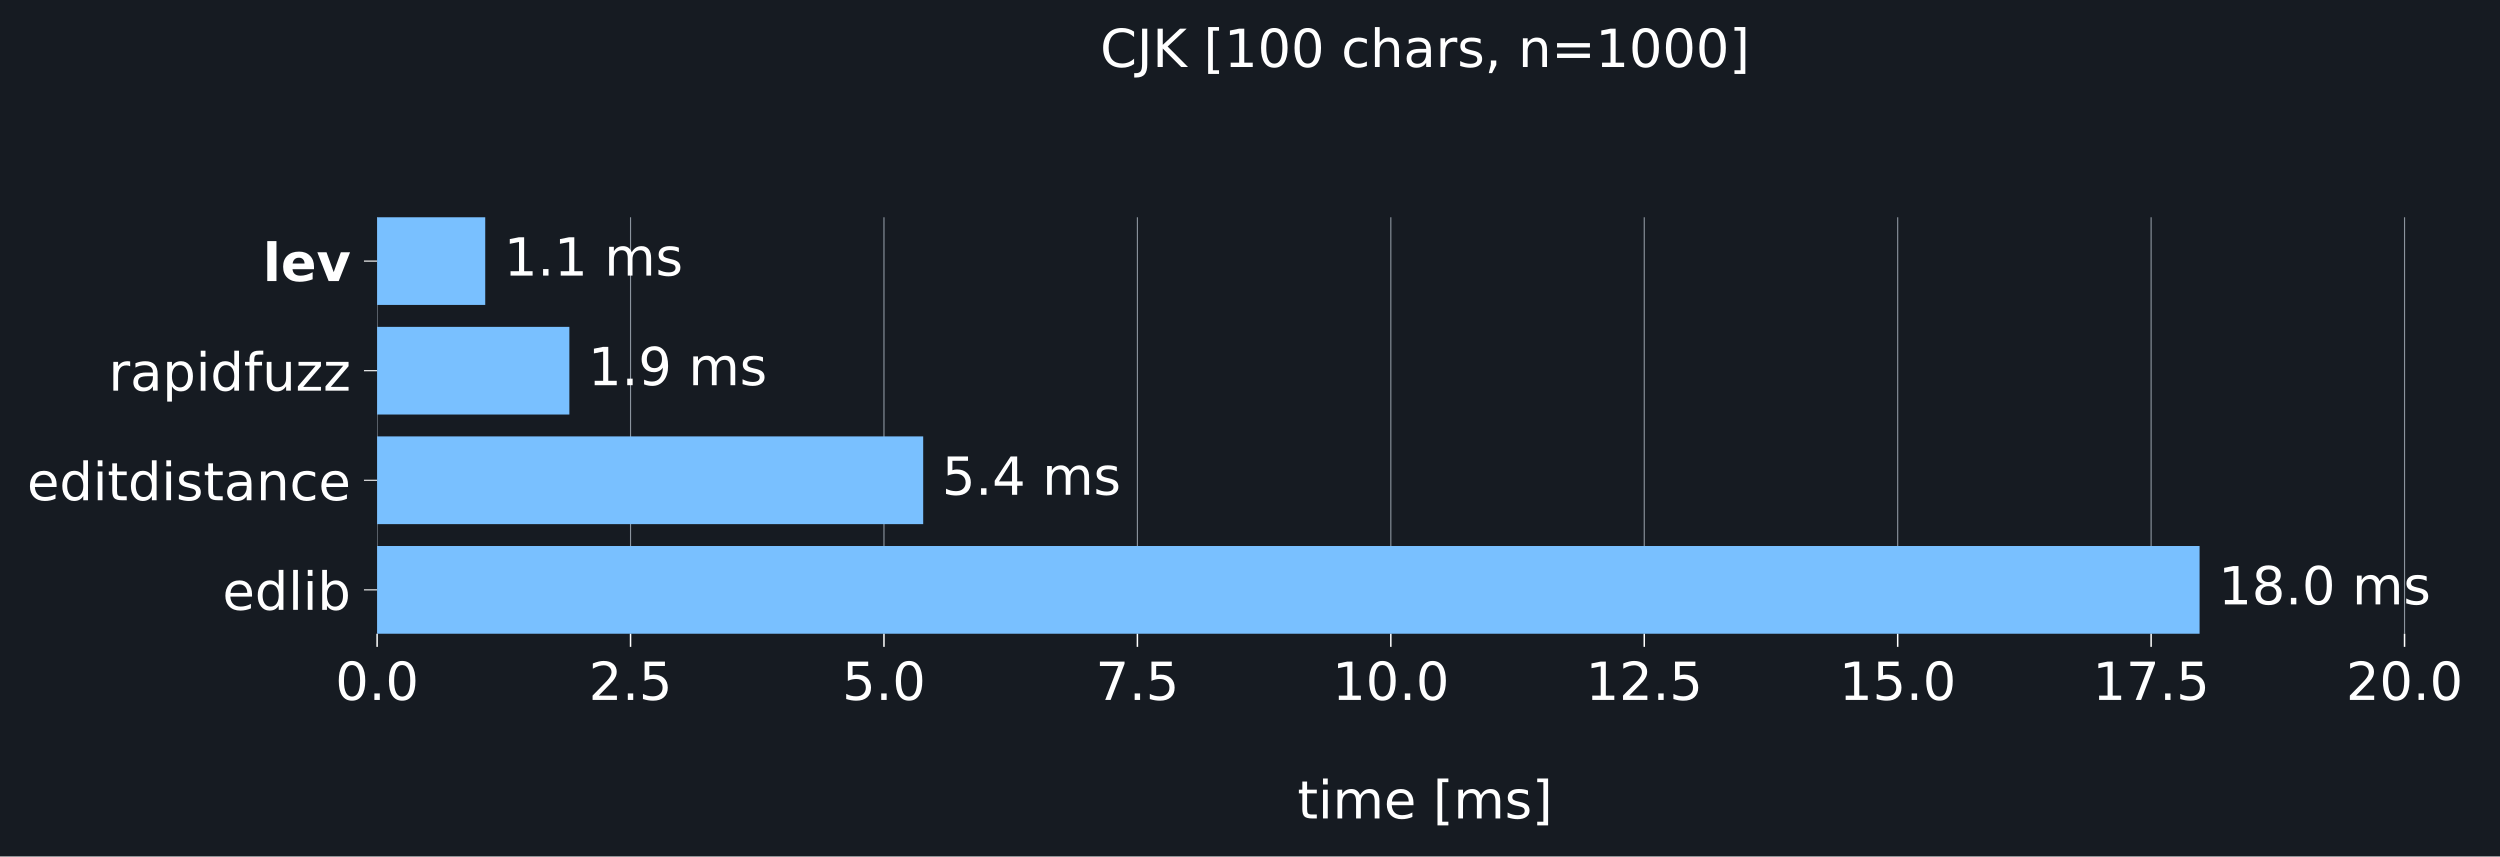
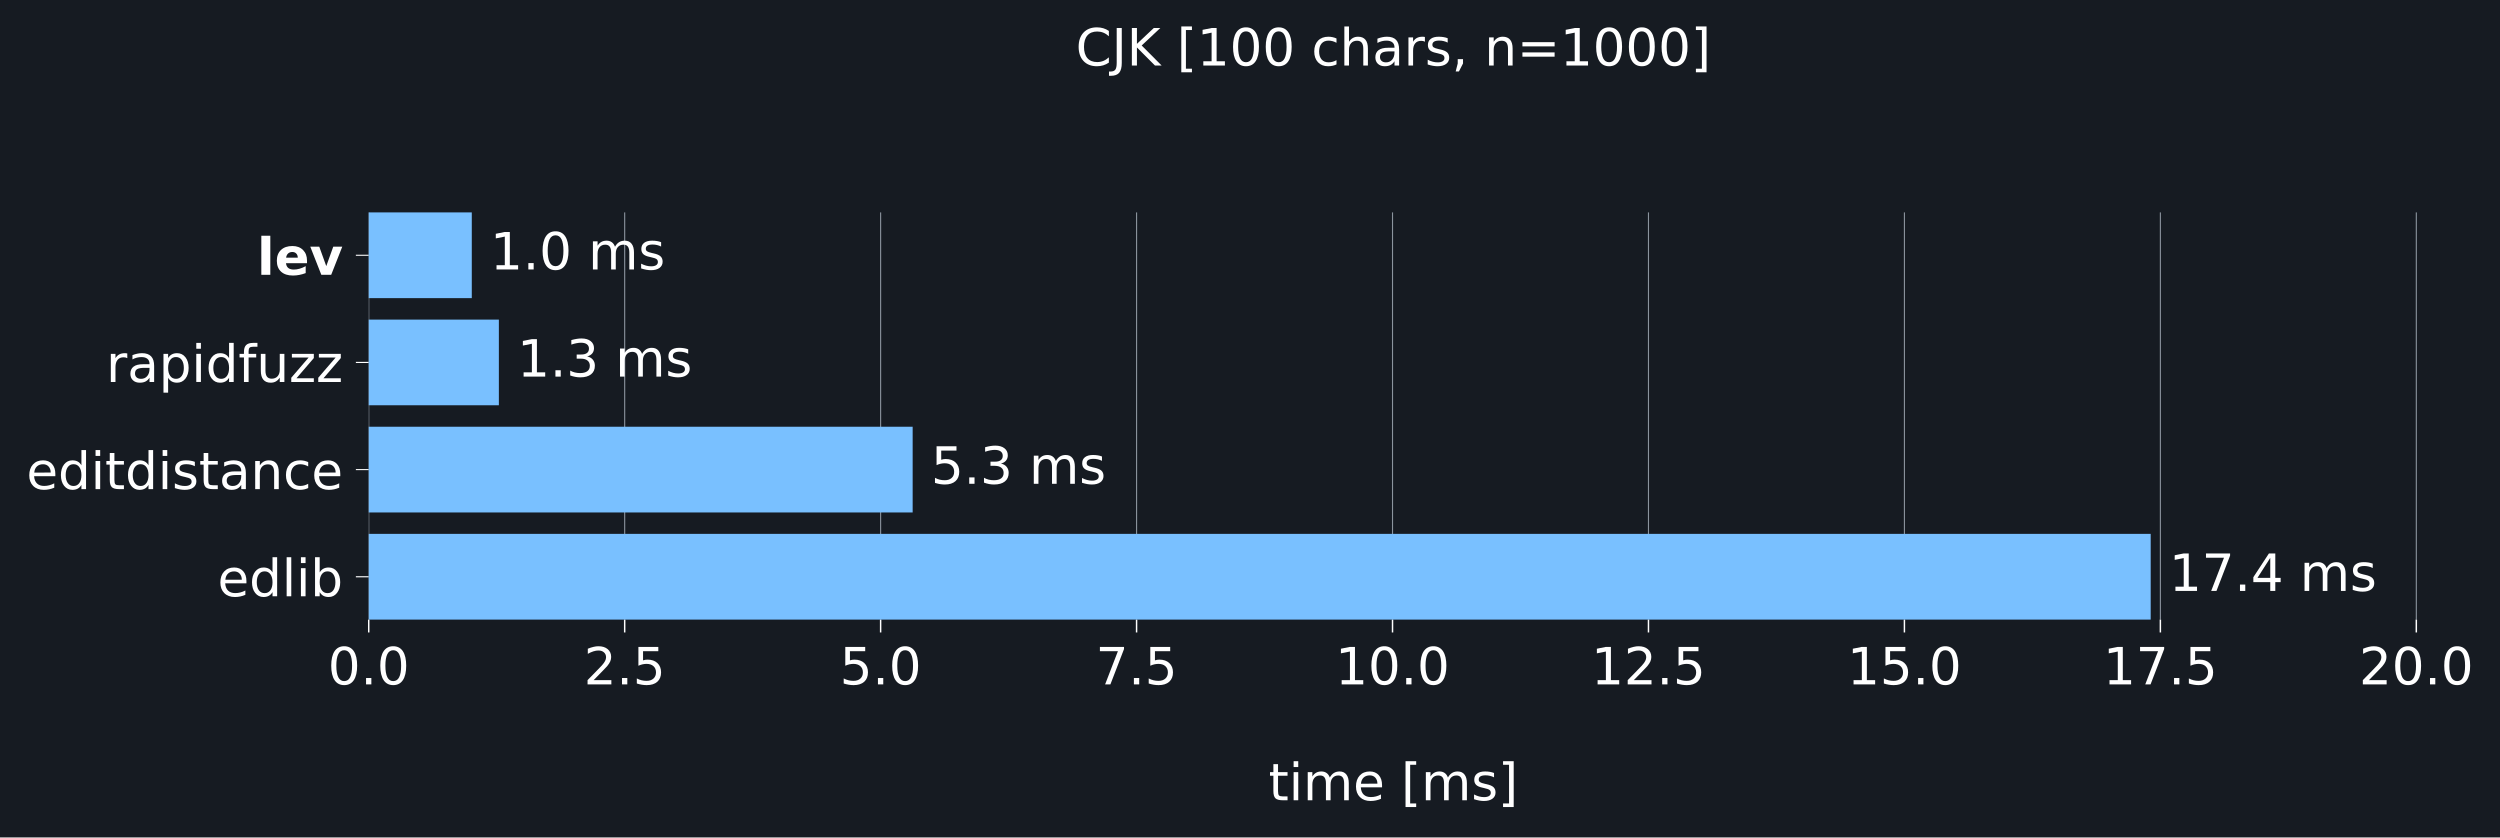
- <svg xmlns="http://www.w3.org/2000/svg" xmlns:xlink="http://www.w3.org/1999/xlink" width="665.603pt" height="228.017pt" viewBox="0 0 665.603 228.017" version="1.1">
+ <svg xmlns="http://www.w3.org/2000/svg" xmlns:xlink="http://www.w3.org/1999/xlink" width="680.734pt" height="228.017pt" viewBox="0 0 680.734 228.017" version="1.1">
  <defs>
    <style type="text/css">*{stroke-linejoin: round; stroke-linecap: butt}</style>
  </defs>
  <g id="figure_1">
    <g id="patch_1">
-       <path d="M 0 228.017 L 665.603 228.017 L 665.603 0 L 0 0 z " style="fill: #161b22" />
+       <path d="M 0 228.017 L 680.734 228.017 L 680.734 0 L 0 0 z " style="fill: #161b22" />
    </g>
    <g id="axes_1">
      <g id="patch_2">
        <path d="M 100.403 168.718 L 658.403 168.718 L 658.403 57.838 L 100.403 57.838 z " style="fill: #161b22" />
      </g>
      <g id="matplotlib.axis_1">
        <g id="xtick_1">
          <g id="line2d_1">
-             <path d="M 100.403 168.718 L 100.403 57.838 " clip-path="url(#p0ad3b814c3)" style="fill: none; stroke: #8b949e; stroke-width: 0.3; stroke-linecap: square" />
+             <path d="M 100.403 168.718 L 100.403 57.838 " clip-path="url(#pb19892c89a)" style="fill: none; stroke: #8b949e; stroke-width: 0.3; stroke-linecap: square" />
          </g>
          <g id="line2d_2">
            <defs>
-               <path id="m30d0cba61b" d="M 0 0 L 0 3.5 " style="stroke: #ffffff; stroke-width: 0.4" />
+               <path id="m198278eb97" d="M 0 0 L 0 3.5 " style="stroke: #ffffff; stroke-width: 0.4" />
            </defs>
            <g>
-               <use xlink:href="#m30d0cba61b" x="100.403" y="168.718" style="fill: #ffffff; stroke: #ffffff; stroke-width: 0.4" />
+               <use xlink:href="#m198278eb97" x="100.403" y="168.718" style="fill: #ffffff; stroke: #ffffff; stroke-width: 0.4" />
            </g>
          </g>
          <g id="text_1">
            <g style="fill: #ffffff" transform="translate(89.27062 186.3556) scale(0.14 -0.14)">
              <defs>
                <path id="DejaVuSans-30" d="M 2034 4250 Q 1547 4250 1301 3770 Q 1056 3291 1056 2328 Q 1056 1369 1301 889 Q 1547 409 2034 409 Q 2525 409 2770 889 Q 3016 1369 3016 2328 Q 3016 3291 2770 3770 Q 2525 4250 2034 4250 z M 2034 4750 Q 2819 4750 3233 4129 Q 3647 3509 3647 2328 Q 3647 1150 3233 529 Q 2819 -91 2034 -91 Q 1250 -91 836 529 Q 422 1150 422 2328 Q 422 3509 836 4129 Q 1250 4750 2034 4750 z " transform="scale(0.015625)" />
                <path id="DejaVuSans-2e" d="M 684 794 L 1344 794 L 1344 0 L 684 0 L 684 794 z " transform="scale(0.015625)" />
              </defs>
              <use xlink:href="#DejaVuSans-30" />
              <use xlink:href="#DejaVuSans-2e" transform="translate(63.62305 0)" />
              <use xlink:href="#DejaVuSans-30" transform="translate(95.41016 0)" />
            </g>
          </g>
        </g>
        <g id="xtick_2">
          <g id="line2d_3">
-             <path d="M 167.876 168.718 L 167.876 57.838 " clip-path="url(#p0ad3b814c3)" style="fill: none; stroke: #8b949e; stroke-width: 0.3; stroke-linecap: square" />
+             <path d="M 170.096 168.718 L 170.096 57.838 " clip-path="url(#pb19892c89a)" style="fill: none; stroke: #8b949e; stroke-width: 0.3; stroke-linecap: square" />
          </g>
          <g id="line2d_4">
            <g>
-               <use xlink:href="#m30d0cba61b" x="167.876" y="168.718" style="fill: #ffffff; stroke: #ffffff; stroke-width: 0.4" />
+               <use xlink:href="#m198278eb97" x="170.096" y="168.718" style="fill: #ffffff; stroke: #ffffff; stroke-width: 0.4" />
            </g>
          </g>
          <g id="text_2">
-             <g style="fill: #ffffff" transform="translate(156.7438 186.3556) scale(0.14 -0.14)">
+             <g style="fill: #ffffff" transform="translate(158.9637 186.3556) scale(0.14 -0.14)">
              <defs>
                <path id="DejaVuSans-32" d="M 1228 531 L 3431 531 L 3431 0 L 469 0 L 469 531 Q 828 903 1448 1529 Q 2069 2156 2228 2338 Q 2531 2678 2651 2914 Q 2772 3150 2772 3378 Q 2772 3750 2511 3984 Q 2250 4219 1831 4219 Q 1534 4219 1204 4116 Q 875 4013 500 3803 L 500 4441 Q 881 4594 1212 4672 Q 1544 4750 1819 4750 Q 2544 4750 2975 4387 Q 3406 4025 3406 3419 Q 3406 3131 3298 2873 Q 3191 2616 2906 2266 Q 2828 2175 2409 1742 Q 1991 1309 1228 531 z " transform="scale(0.015625)" />
                <path id="DejaVuSans-35" d="M 691 4666 L 3169 4666 L 3169 4134 L 1269 4134 L 1269 2991 Q 1406 3038 1543 3061 Q 1681 3084 1819 3084 Q 2600 3084 3056 2656 Q 3513 2228 3513 1497 Q 3513 744 3044 326 Q 2575 -91 1722 -91 Q 1428 -91 1123 -41 Q 819 9 494 109 L 494 744 Q 775 591 1075 516 Q 1375 441 1709 441 Q 2250 441 2565 725 Q 2881 1009 2881 1497 Q 2881 1984 2565 2268 Q 2250 2553 1709 2553 Q 1456 2553 1204 2497 Q 953 2441 691 2322 L 691 4666 z " transform="scale(0.015625)" />
              </defs>
              <use xlink:href="#DejaVuSans-32" />
              <use xlink:href="#DejaVuSans-2e" transform="translate(63.62305 0)" />
              <use xlink:href="#DejaVuSans-35" transform="translate(95.41016 0)" />
            </g>
          </g>
        </g>
        <g id="xtick_3">
          <g id="line2d_5">
-             <path d="M 235.349 168.718 L 235.349 57.838 " clip-path="url(#p0ad3b814c3)" style="fill: none; stroke: #8b949e; stroke-width: 0.3; stroke-linecap: square" />
+             <path d="M 239.789 168.718 L 239.789 57.838 " clip-path="url(#pb19892c89a)" style="fill: none; stroke: #8b949e; stroke-width: 0.3; stroke-linecap: square" />
          </g>
          <g id="line2d_6">
            <g>
-               <use xlink:href="#m30d0cba61b" x="235.349" y="168.718" style="fill: #ffffff; stroke: #ffffff; stroke-width: 0.4" />
+               <use xlink:href="#m198278eb97" x="239.789" y="168.718" style="fill: #ffffff; stroke: #ffffff; stroke-width: 0.4" />
            </g>
          </g>
          <g id="text_3">
-             <g style="fill: #ffffff" transform="translate(224.2169 186.3556) scale(0.14 -0.14)">
+             <g style="fill: #ffffff" transform="translate(228.6569 186.3556) scale(0.14 -0.14)">
              <use xlink:href="#DejaVuSans-35" />
              <use xlink:href="#DejaVuSans-2e" transform="translate(63.62305 0)" />
              <use xlink:href="#DejaVuSans-30" transform="translate(95.41016 0)" />
            </g>
          </g>
        </g>
        <g id="xtick_4">
          <g id="line2d_7">
-             <path d="M 302.822 168.718 L 302.822 57.838 " clip-path="url(#p0ad3b814c3)" style="fill: none; stroke: #8b949e; stroke-width: 0.3; stroke-linecap: square" />
+             <path d="M 309.482 168.718 L 309.482 57.838 " clip-path="url(#pb19892c89a)" style="fill: none; stroke: #8b949e; stroke-width: 0.3; stroke-linecap: square" />
          </g>
          <g id="line2d_8">
            <g>
-               <use xlink:href="#m30d0cba61b" x="302.822" y="168.718" style="fill: #ffffff; stroke: #ffffff; stroke-width: 0.4" />
+               <use xlink:href="#m198278eb97" x="309.482" y="168.718" style="fill: #ffffff; stroke: #ffffff; stroke-width: 0.4" />
            </g>
          </g>
          <g id="text_4">
-             <g style="fill: #ffffff" transform="translate(291.6901 186.3556) scale(0.14 -0.14)">
+             <g style="fill: #ffffff" transform="translate(298.35 186.3556) scale(0.14 -0.14)">
              <defs>
                <path id="DejaVuSans-37" d="M 525 4666 L 3525 4666 L 3525 4397 L 1831 0 L 1172 0 L 2766 4134 L 525 4134 L 525 4666 z " transform="scale(0.015625)" />
              </defs>
              <use xlink:href="#DejaVuSans-37" />
              <use xlink:href="#DejaVuSans-2e" transform="translate(63.62305 0)" />
              <use xlink:href="#DejaVuSans-35" transform="translate(95.41016 0)" />
            </g>
          </g>
        </g>
        <g id="xtick_5">
          <g id="line2d_9">
-             <path d="M 370.295 168.718 L 370.295 57.838 " clip-path="url(#p0ad3b814c3)" style="fill: none; stroke: #8b949e; stroke-width: 0.3; stroke-linecap: square" />
+             <path d="M 379.175 168.718 L 379.175 57.838 " clip-path="url(#pb19892c89a)" style="fill: none; stroke: #8b949e; stroke-width: 0.3; stroke-linecap: square" />
          </g>
          <g id="line2d_10">
            <g>
-               <use xlink:href="#m30d0cba61b" x="370.295" y="168.718" style="fill: #ffffff; stroke: #ffffff; stroke-width: 0.4" />
+               <use xlink:href="#m198278eb97" x="379.175" y="168.718" style="fill: #ffffff; stroke: #ffffff; stroke-width: 0.4" />
            </g>
          </g>
          <g id="text_5">
-             <g style="fill: #ffffff" transform="translate(354.7095 186.3556) scale(0.14 -0.14)">
+             <g style="fill: #ffffff" transform="translate(363.5893 186.3556) scale(0.14 -0.14)">
              <defs>
                <path id="DejaVuSans-31" d="M 794 531 L 1825 531 L 1825 4091 L 703 3866 L 703 4441 L 1819 4666 L 2450 4666 L 2450 531 L 3481 531 L 3481 0 L 794 0 L 794 531 z " transform="scale(0.015625)" />
              </defs>
              <use xlink:href="#DejaVuSans-31" />
              <use xlink:href="#DejaVuSans-30" transform="translate(63.62305 0)" />
              <use xlink:href="#DejaVuSans-2e" transform="translate(127.2461 0)" />
              <use xlink:href="#DejaVuSans-30" transform="translate(159.0332 0)" />
            </g>
          </g>
        </g>
        <g id="xtick_6">
          <g id="line2d_11">
-             <path d="M 437.769 168.718 L 437.769 57.838 " clip-path="url(#p0ad3b814c3)" style="fill: none; stroke: #8b949e; stroke-width: 0.3; stroke-linecap: square" />
+             <path d="M 448.868 168.718 L 448.868 57.838 " clip-path="url(#pb19892c89a)" style="fill: none; stroke: #8b949e; stroke-width: 0.3; stroke-linecap: square" />
          </g>
          <g id="line2d_12">
            <g>
-               <use xlink:href="#m30d0cba61b" x="437.769" y="168.718" style="fill: #ffffff; stroke: #ffffff; stroke-width: 0.4" />
+               <use xlink:href="#m198278eb97" x="448.868" y="168.718" style="fill: #ffffff; stroke: #ffffff; stroke-width: 0.4" />
            </g>
          </g>
          <g id="text_6">
-             <g style="fill: #ffffff" transform="translate(422.1826 186.3556) scale(0.14 -0.14)">
+             <g style="fill: #ffffff" transform="translate(433.2824 186.3556) scale(0.14 -0.14)">
              <use xlink:href="#DejaVuSans-31" />
              <use xlink:href="#DejaVuSans-32" transform="translate(63.62305 0)" />
              <use xlink:href="#DejaVuSans-2e" transform="translate(127.2461 0)" />
              <use xlink:href="#DejaVuSans-35" transform="translate(159.0332 0)" />
            </g>
          </g>
        </g>
        <g id="xtick_7">
          <g id="line2d_13">
-             <path d="M 505.242 168.718 L 505.242 57.838 " clip-path="url(#p0ad3b814c3)" style="fill: none; stroke: #8b949e; stroke-width: 0.3; stroke-linecap: square" />
+             <path d="M 518.561 168.718 L 518.561 57.838 " clip-path="url(#pb19892c89a)" style="fill: none; stroke: #8b949e; stroke-width: 0.3; stroke-linecap: square" />
          </g>
          <g id="line2d_14">
            <g>
-               <use xlink:href="#m30d0cba61b" x="505.242" y="168.718" style="fill: #ffffff; stroke: #ffffff; stroke-width: 0.4" />
+               <use xlink:href="#m198278eb97" x="518.561" y="168.718" style="fill: #ffffff; stroke: #ffffff; stroke-width: 0.4" />
            </g>
          </g>
          <g id="text_7">
-             <g style="fill: #ffffff" transform="translate(489.6558 186.3556) scale(0.14 -0.14)">
+             <g style="fill: #ffffff" transform="translate(502.9756 186.3556) scale(0.14 -0.14)">
              <use xlink:href="#DejaVuSans-31" />
              <use xlink:href="#DejaVuSans-35" transform="translate(63.62305 0)" />
              <use xlink:href="#DejaVuSans-2e" transform="translate(127.2461 0)" />
              <use xlink:href="#DejaVuSans-30" transform="translate(159.0332 0)" />
            </g>
          </g>
        </g>
        <g id="xtick_8">
          <g id="line2d_15">
-             <path d="M 572.715 168.718 L 572.715 57.838 " clip-path="url(#p0ad3b814c3)" style="fill: none; stroke: #8b949e; stroke-width: 0.3; stroke-linecap: square" />
+             <path d="M 588.255 168.718 L 588.255 57.838 " clip-path="url(#pb19892c89a)" style="fill: none; stroke: #8b949e; stroke-width: 0.3; stroke-linecap: square" />
          </g>
          <g id="line2d_16">
            <g>
-               <use xlink:href="#m30d0cba61b" x="572.715" y="168.718" style="fill: #ffffff; stroke: #ffffff; stroke-width: 0.4" />
+               <use xlink:href="#m198278eb97" x="588.255" y="168.718" style="fill: #ffffff; stroke: #ffffff; stroke-width: 0.4" />
            </g>
          </g>
          <g id="text_8">
-             <g style="fill: #ffffff" transform="translate(557.1289 186.3556) scale(0.14 -0.14)">
+             <g style="fill: #ffffff" transform="translate(572.6687 186.3556) scale(0.14 -0.14)">
              <use xlink:href="#DejaVuSans-31" />
              <use xlink:href="#DejaVuSans-37" transform="translate(63.62305 0)" />
              <use xlink:href="#DejaVuSans-2e" transform="translate(127.2461 0)" />
              <use xlink:href="#DejaVuSans-35" transform="translate(159.0332 0)" />
            </g>
          </g>
        </g>
        <g id="xtick_9">
          <g id="line2d_17">
-             <path d="M 640.188 168.718 L 640.188 57.838 " clip-path="url(#p0ad3b814c3)" style="fill: none; stroke: #8b949e; stroke-width: 0.3; stroke-linecap: square" />
+             <path d="M 657.948 168.718 L 657.948 57.838 " clip-path="url(#pb19892c89a)" style="fill: none; stroke: #8b949e; stroke-width: 0.3; stroke-linecap: square" />
          </g>
          <g id="line2d_18">
            <g>
-               <use xlink:href="#m30d0cba61b" x="640.188" y="168.718" style="fill: #ffffff; stroke: #ffffff; stroke-width: 0.4" />
+               <use xlink:href="#m198278eb97" x="657.948" y="168.718" style="fill: #ffffff; stroke: #ffffff; stroke-width: 0.4" />
            </g>
          </g>
          <g id="text_9">
-             <g style="fill: #ffffff" transform="translate(624.6021 186.3556) scale(0.14 -0.14)">
+             <g style="fill: #ffffff" transform="translate(642.3618 186.3556) scale(0.14 -0.14)">
              <use xlink:href="#DejaVuSans-32" />
              <use xlink:href="#DejaVuSans-30" transform="translate(63.62305 0)" />
              <use xlink:href="#DejaVuSans-2e" transform="translate(127.2461 0)" />
              <use xlink:href="#DejaVuSans-30" transform="translate(159.0332 0)" />
            </g>
          </g>
        </g>
        <g id="text_10">
          <g style="fill: #ffffff" transform="translate(345.4364 217.905) scale(0.14 -0.14)">
            <defs>
              <path id="DejaVuSans-74" d="M 1172 4494 L 1172 3500 L 2356 3500 L 2356 3053 L 1172 3053 L 1172 1153 Q 1172 725 1289 603 Q 1406 481 1766 481 L 2356 481 L 2356 0 L 1766 0 Q 1100 0 847 248 Q 594 497 594 1153 L 594 3053 L 172 3053 L 172 3500 L 594 3500 L 594 4494 L 1172 4494 z " transform="scale(0.015625)" />
              <path id="DejaVuSans-69" d="M 603 3500 L 1178 3500 L 1178 0 L 603 0 L 603 3500 z M 603 4863 L 1178 4863 L 1178 4134 L 603 4134 L 603 4863 z " transform="scale(0.015625)" />
              <path id="DejaVuSans-6d" d="M 3328 2828 Q 3544 3216 3844 3400 Q 4144 3584 4550 3584 Q 5097 3584 5394 3201 Q 5691 2819 5691 2113 L 5691 0 L 5113 0 L 5113 2094 Q 5113 2597 4934 2840 Q 4756 3084 4391 3084 Q 3944 3084 3684 2787 Q 3425 2491 3425 1978 L 3425 0 L 2847 0 L 2847 2094 Q 2847 2600 2669 2842 Q 2491 3084 2119 3084 Q 1678 3084 1418 2786 Q 1159 2488 1159 1978 L 1159 0 L 581 0 L 581 3500 L 1159 3500 L 1159 2956 Q 1356 3278 1631 3431 Q 1906 3584 2284 3584 Q 2666 3584 2933 3390 Q 3200 3197 3328 2828 z " transform="scale(0.015625)" />
              <path id="DejaVuSans-65" d="M 3597 1894 L 3597 1613 L 953 1613 Q 991 1019 1311 708 Q 1631 397 2203 397 Q 2534 397 2845 478 Q 3156 559 3463 722 L 3463 178 Q 3153 47 2828 -22 Q 2503 -91 2169 -91 Q 1331 -91 842 396 Q 353 884 353 1716 Q 353 2575 817 3079 Q 1281 3584 2069 3584 Q 2775 3584 3186 3129 Q 3597 2675 3597 1894 z M 3022 2063 Q 3016 2534 2758 2815 Q 2500 3097 2075 3097 Q 1594 3097 1305 2825 Q 1016 2553 972 2059 L 3022 2063 z " transform="scale(0.015625)" />
              <path id="DejaVuSans-20" transform="scale(0.015625)" />
              <path id="DejaVuSans-5b" d="M 550 4863 L 1875 4863 L 1875 4416 L 1125 4416 L 1125 -397 L 1875 -397 L 1875 -844 L 550 -844 L 550 4863 z " transform="scale(0.015625)" />
              <path id="DejaVuSans-73" d="M 2834 3397 L 2834 2853 Q 2591 2978 2328 3040 Q 2066 3103 1784 3103 Q 1356 3103 1142 2972 Q 928 2841 928 2578 Q 928 2378 1081 2264 Q 1234 2150 1697 2047 L 1894 2003 Q 2506 1872 2764 1633 Q 3022 1394 3022 966 Q 3022 478 2636 193 Q 2250 -91 1575 -91 Q 1294 -91 989 -36 Q 684 19 347 128 L 347 722 Q 666 556 975 473 Q 1284 391 1588 391 Q 1994 391 2212 530 Q 2431 669 2431 922 Q 2431 1156 2273 1281 Q 2116 1406 1581 1522 L 1381 1569 Q 847 1681 609 1914 Q 372 2147 372 2553 Q 372 3047 722 3315 Q 1072 3584 1716 3584 Q 2034 3584 2315 3537 Q 2597 3491 2834 3397 z " transform="scale(0.015625)" />
              <path id="DejaVuSans-5d" d="M 1947 4863 L 1947 -844 L 622 -844 L 622 -397 L 1369 -397 L 1369 4416 L 622 4416 L 622 4863 L 1947 4863 z " transform="scale(0.015625)" />
            </defs>
            <use xlink:href="#DejaVuSans-74" />
            <use xlink:href="#DejaVuSans-69" transform="translate(39.20898 0)" />
            <use xlink:href="#DejaVuSans-6d" transform="translate(66.99219 0)" />
            <use xlink:href="#DejaVuSans-65" transform="translate(164.4043 0)" />
            <use xlink:href="#DejaVuSans-20" transform="translate(225.9277 0)" />
            <use xlink:href="#DejaVuSans-5b" transform="translate(257.7148 0)" />
            <use xlink:href="#DejaVuSans-6d" transform="translate(296.7285 0)" />
            <use xlink:href="#DejaVuSans-73" transform="translate(394.1406 0)" />
            <use xlink:href="#DejaVuSans-5d" transform="translate(446.2402 0)" />
          </g>
        </g>
      </g>
      <g id="matplotlib.axis_2">
        <g id="ytick_1">
          <g id="line2d_19">
            <defs>
-               <path id="m7ce690e20e" d="M 0 0 L -3.5 0 " style="stroke: #ffffff; stroke-width: 0.3" />
+               <path id="mb8df3e1b53" d="M 0 0 L -3.5 0 " style="stroke: #ffffff; stroke-width: 0.3" />
            </defs>
            <g>
-               <use xlink:href="#m7ce690e20e" x="100.403" y="157.046" style="fill: #ffffff; stroke: #ffffff; stroke-width: 0.3" />
+               <use xlink:href="#mb8df3e1b53" x="100.403" y="157.046" style="fill: #ffffff; stroke: #ffffff; stroke-width: 0.3" />
            </g>
          </g>
          <g id="text_11">
            <g style="fill: #ffffff" transform="translate(59.23406 162.3651) scale(0.14 -0.14)">
              <defs>
                <path id="DejaVuSans-64" d="M 2906 2969 L 2906 4863 L 3481 4863 L 3481 0 L 2906 0 L 2906 525 Q 2725 213 2448 61 Q 2172 -91 1784 -91 Q 1150 -91 751 415 Q 353 922 353 1747 Q 353 2572 751 3078 Q 1150 3584 1784 3584 Q 2172 3584 2448 3432 Q 2725 3281 2906 2969 z M 947 1747 Q 947 1113 1208 752 Q 1469 391 1925 391 Q 2381 391 2643 752 Q 2906 1113 2906 1747 Q 2906 2381 2643 2742 Q 2381 3103 1925 3103 Q 1469 3103 1208 2742 Q 947 2381 947 1747 z " transform="scale(0.015625)" />
                <path id="DejaVuSans-6c" d="M 603 4863 L 1178 4863 L 1178 0 L 603 0 L 603 4863 z " transform="scale(0.015625)" />
                <path id="DejaVuSans-62" d="M 3116 1747 Q 3116 2381 2855 2742 Q 2594 3103 2138 3103 Q 1681 3103 1420 2742 Q 1159 2381 1159 1747 Q 1159 1113 1420 752 Q 1681 391 2138 391 Q 2594 391 2855 752 Q 3116 1113 3116 1747 z M 1159 2969 Q 1341 3281 1617 3432 Q 1894 3584 2278 3584 Q 2916 3584 3314 3078 Q 3713 2572 3713 1747 Q 3713 922 3314 415 Q 2916 -91 2278 -91 Q 1894 -91 1617 61 Q 1341 213 1159 525 L 1159 0 L 581 0 L 581 4863 L 1159 4863 L 1159 2969 z " transform="scale(0.015625)" />
              </defs>
              <use xlink:href="#DejaVuSans-65" />
              <use xlink:href="#DejaVuSans-64" transform="translate(61.52344 0)" />
              <use xlink:href="#DejaVuSans-6c" transform="translate(125 0)" />
              <use xlink:href="#DejaVuSans-69" transform="translate(152.7832 0)" />
              <use xlink:href="#DejaVuSans-62" transform="translate(180.5664 0)" />
            </g>
          </g>
        </g>
        <g id="ytick_2">
          <g id="line2d_20">
            <g>
-               <use xlink:href="#m7ce690e20e" x="100.403" y="127.867" style="fill: #ffffff; stroke: #ffffff; stroke-width: 0.3" />
+               <use xlink:href="#mb8df3e1b53" x="100.403" y="127.867" style="fill: #ffffff; stroke: #ffffff; stroke-width: 0.3" />
            </g>
          </g>
          <g id="text_12">
            <g style="fill: #ffffff" transform="translate(7.2 133.1862) scale(0.14 -0.14)">
              <defs>
                <path id="DejaVuSans-61" d="M 2194 1759 Q 1497 1759 1228 1600 Q 959 1441 959 1056 Q 959 750 1161 570 Q 1363 391 1709 391 Q 2188 391 2477 730 Q 2766 1069 2766 1631 L 2766 1759 L 2194 1759 z M 3341 1997 L 3341 0 L 2766 0 L 2766 531 Q 2569 213 2275 61 Q 1981 -91 1556 -91 Q 1019 -91 701 211 Q 384 513 384 1019 Q 384 1609 779 1909 Q 1175 2209 1959 2209 L 2766 2209 L 2766 2266 Q 2766 2663 2505 2880 Q 2244 3097 1772 3097 Q 1472 3097 1187 3025 Q 903 2953 641 2809 L 641 3341 Q 956 3463 1253 3523 Q 1550 3584 1831 3584 Q 2591 3584 2966 3190 Q 3341 2797 3341 1997 z " transform="scale(0.015625)" />
                <path id="DejaVuSans-6e" d="M 3513 2113 L 3513 0 L 2938 0 L 2938 2094 Q 2938 2591 2744 2837 Q 2550 3084 2163 3084 Q 1697 3084 1428 2787 Q 1159 2491 1159 1978 L 1159 0 L 581 0 L 581 3500 L 1159 3500 L 1159 2956 Q 1366 3272 1645 3428 Q 1925 3584 2291 3584 Q 2894 3584 3203 3211 Q 3513 2838 3513 2113 z " transform="scale(0.015625)" />
                <path id="DejaVuSans-63" d="M 3122 3366 L 3122 2828 Q 2878 2963 2633 3030 Q 2388 3097 2138 3097 Q 1578 3097 1268 2742 Q 959 2388 959 1747 Q 959 1106 1268 751 Q 1578 397 2138 397 Q 2388 397 2633 464 Q 2878 531 3122 666 L 3122 134 Q 2881 22 2623 -34 Q 2366 -91 2075 -91 Q 1284 -91 818 406 Q 353 903 353 1747 Q 353 2603 823 3093 Q 1294 3584 2113 3584 Q 2378 3584 2631 3529 Q 2884 3475 3122 3366 z " transform="scale(0.015625)" />
              </defs>
              <use xlink:href="#DejaVuSans-65" />
              <use xlink:href="#DejaVuSans-64" transform="translate(61.52344 0)" />
              <use xlink:href="#DejaVuSans-69" transform="translate(125 0)" />
              <use xlink:href="#DejaVuSans-74" transform="translate(152.7832 0)" />
              <use xlink:href="#DejaVuSans-64" transform="translate(191.9922 0)" />
              <use xlink:href="#DejaVuSans-69" transform="translate(255.4688 0)" />
              <use xlink:href="#DejaVuSans-73" transform="translate(283.252 0)" />
              <use xlink:href="#DejaVuSans-74" transform="translate(335.3516 0)" />
              <use xlink:href="#DejaVuSans-61" transform="translate(374.5605 0)" />
              <use xlink:href="#DejaVuSans-6e" transform="translate(435.8398 0)" />
              <use xlink:href="#DejaVuSans-63" transform="translate(499.2188 0)" />
              <use xlink:href="#DejaVuSans-65" transform="translate(554.1992 0)" />
            </g>
          </g>
        </g>
        <g id="ytick_3">
          <g id="line2d_21">
            <g>
-               <use xlink:href="#m7ce690e20e" x="100.403" y="98.688" style="fill: #ffffff; stroke: #ffffff; stroke-width: 0.3" />
+               <use xlink:href="#mb8df3e1b53" x="100.403" y="98.688" style="fill: #ffffff; stroke: #ffffff; stroke-width: 0.3" />
            </g>
          </g>
          <g id="text_13">
            <g style="fill: #ffffff" transform="translate(28.90656 104.0072) scale(0.14 -0.14)">
              <defs>
                <path id="DejaVuSans-72" d="M 2631 2963 Q 2534 3019 2420 3045 Q 2306 3072 2169 3072 Q 1681 3072 1420 2755 Q 1159 2438 1159 1844 L 1159 0 L 581 0 L 581 3500 L 1159 3500 L 1159 2956 Q 1341 3275 1631 3429 Q 1922 3584 2338 3584 Q 2397 3584 2469 3576 Q 2541 3569 2628 3553 L 2631 2963 z " transform="scale(0.015625)" />
                <path id="DejaVuSans-70" d="M 1159 525 L 1159 -1331 L 581 -1331 L 581 3500 L 1159 3500 L 1159 2969 Q 1341 3281 1617 3432 Q 1894 3584 2278 3584 Q 2916 3584 3314 3078 Q 3713 2572 3713 1747 Q 3713 922 3314 415 Q 2916 -91 2278 -91 Q 1894 -91 1617 61 Q 1341 213 1159 525 z M 3116 1747 Q 3116 2381 2855 2742 Q 2594 3103 2138 3103 Q 1681 3103 1420 2742 Q 1159 2381 1159 1747 Q 1159 1113 1420 752 Q 1681 391 2138 391 Q 2594 391 2855 752 Q 3116 1113 3116 1747 z " transform="scale(0.015625)" />
                <path id="DejaVuSans-66" d="M 2375 4863 L 2375 4384 L 1825 4384 Q 1516 4384 1395 4259 Q 1275 4134 1275 3809 L 1275 3500 L 2222 3500 L 2222 3053 L 1275 3053 L 1275 0 L 697 0 L 697 3053 L 147 3053 L 147 3500 L 697 3500 L 697 3744 Q 697 4328 969 4595 Q 1241 4863 1831 4863 L 2375 4863 z " transform="scale(0.015625)" />
                <path id="DejaVuSans-75" d="M 544 1381 L 544 3500 L 1119 3500 L 1119 1403 Q 1119 906 1312 657 Q 1506 409 1894 409 Q 2359 409 2629 706 Q 2900 1003 2900 1516 L 2900 3500 L 3475 3500 L 3475 0 L 2900 0 L 2900 538 Q 2691 219 2414 64 Q 2138 -91 1772 -91 Q 1169 -91 856 284 Q 544 659 544 1381 z M 1991 3584 L 1991 3584 z " transform="scale(0.015625)" />
                <path id="DejaVuSans-7a" d="M 353 3500 L 3084 3500 L 3084 2975 L 922 459 L 3084 459 L 3084 0 L 275 0 L 275 525 L 2438 3041 L 353 3041 L 353 3500 z " transform="scale(0.015625)" />
              </defs>
              <use xlink:href="#DejaVuSans-72" />
              <use xlink:href="#DejaVuSans-61" transform="translate(41.11328 0)" />
              <use xlink:href="#DejaVuSans-70" transform="translate(102.3926 0)" />
              <use xlink:href="#DejaVuSans-69" transform="translate(165.8691 0)" />
              <use xlink:href="#DejaVuSans-64" transform="translate(193.6523 0)" />
              <use xlink:href="#DejaVuSans-66" transform="translate(257.1289 0)" />
              <use xlink:href="#DejaVuSans-75" transform="translate(292.334 0)" />
              <use xlink:href="#DejaVuSans-7a" transform="translate(355.7129 0)" />
              <use xlink:href="#DejaVuSans-7a" transform="translate(408.2031 0)" />
            </g>
          </g>
        </g>
        <g id="ytick_4">
          <g id="line2d_22">
            <g>
-               <use xlink:href="#m7ce690e20e" x="100.403" y="69.509" style="fill: #ffffff; stroke: #ffffff; stroke-width: 0.3" />
+               <use xlink:href="#mb8df3e1b53" x="100.403" y="69.509" style="fill: #ffffff; stroke: #ffffff; stroke-width: 0.3" />
            </g>
          </g>
          <g id="text_14">
            <g style="fill: #ffffff" transform="translate(69.98125 74.8283) scale(0.14 -0.14)">
              <defs>
                <path id="DejaVuSans-Bold-6c" d="M 538 4863 L 1656 4863 L 1656 0 L 538 0 L 538 4863 z " transform="scale(0.015625)" />
                <path id="DejaVuSans-Bold-65" d="M 4031 1759 L 4031 1441 L 1416 1441 Q 1456 1047 1700 850 Q 1944 653 2381 653 Q 2734 653 3104 758 Q 3475 863 3866 1075 L 3866 213 Q 3469 63 3072 -14 Q 2675 -91 2278 -91 Q 1328 -91 801 392 Q 275 875 275 1747 Q 275 2603 792 3093 Q 1309 3584 2216 3584 Q 3041 3584 3536 3087 Q 4031 2591 4031 1759 z M 2881 2131 Q 2881 2450 2695 2645 Q 2509 2841 2209 2841 Q 1884 2841 1681 2658 Q 1478 2475 1428 2131 L 2881 2131 z " transform="scale(0.015625)" />
                <path id="DejaVuSans-Bold-76" d="M 97 3500 L 1216 3500 L 2088 1081 L 2956 3500 L 4078 3500 L 2700 0 L 1472 0 L 97 3500 z " transform="scale(0.015625)" />
              </defs>
              <use xlink:href="#DejaVuSans-Bold-6c" />
              <use xlink:href="#DejaVuSans-Bold-65" transform="translate(34.27734 0)" />
              <use xlink:href="#DejaVuSans-Bold-76" transform="translate(102.0996 0)" />
            </g>
          </g>
        </g>
      </g>
      <g id="patch_3">
-         <path d="M 100.403 168.718 L 585.62 168.718 L 585.62 145.375 L 100.403 145.375 z " clip-path="url(#p0ad3b814c3)" style="fill: #79c0ff" />
+         <path d="M 100.403 168.718 L 585.62 168.718 L 585.62 145.375 L 100.403 145.375 z " clip-path="url(#pb19892c89a)" style="fill: #79c0ff" />
      </g>
      <g id="patch_4">
-         <path d="M 100.403 139.539 L 245.792 139.539 L 245.792 116.196 L 100.403 116.196 z " clip-path="url(#p0ad3b814c3)" style="fill: #79c0ff" />
+         <path d="M 100.403 139.539 L 248.511 139.539 L 248.511 116.196 L 100.403 116.196 z " clip-path="url(#pb19892c89a)" style="fill: #79c0ff" />
      </g>
      <g id="patch_5">
-         <path d="M 100.403 110.36 L 151.589 110.36 L 151.589 87.017 L 100.403 87.017 z " clip-path="url(#p0ad3b814c3)" style="fill: #79c0ff" />
+         <path d="M 100.403 110.36 L 135.838 110.36 L 135.838 87.017 L 100.403 87.017 z " clip-path="url(#pb19892c89a)" style="fill: #79c0ff" />
      </g>
      <g id="patch_6">
-         <path d="M 100.403 81.181 L 129.188 81.181 L 129.188 57.838 L 100.403 57.838 z " clip-path="url(#p0ad3b814c3)" style="fill: #79c0ff" />
+         <path d="M 100.403 81.181 L 128.465 81.181 L 128.465 57.838 L 100.403 57.838 z " clip-path="url(#pb19892c89a)" style="fill: #79c0ff" />
      </g>
      <g id="text_15">
        <g style="fill: #ffffff" transform="translate(590.6202 160.9094) scale(0.14 -0.14)">
          <defs>
-             <path id="DejaVuSans-38" d="M 2034 2216 Q 1584 2216 1326 1975 Q 1069 1734 1069 1313 Q 1069 891 1326 650 Q 1584 409 2034 409 Q 2484 409 2743 651 Q 3003 894 3003 1313 Q 3003 1734 2745 1975 Q 2488 2216 2034 2216 z M 1403 2484 Q 997 2584 770 2862 Q 544 3141 544 3541 Q 544 4100 942 4425 Q 1341 4750 2034 4750 Q 2731 4750 3128 4425 Q 3525 4100 3525 3541 Q 3525 3141 3298 2862 Q 3072 2584 2669 2484 Q 3125 2378 3379 2068 Q 3634 1759 3634 1313 Q 3634 634 3220 271 Q 2806 -91 2034 -91 Q 1263 -91 848 271 Q 434 634 434 1313 Q 434 1759 690 2068 Q 947 2378 1403 2484 z M 1172 3481 Q 1172 3119 1398 2916 Q 1625 2713 2034 2713 Q 2441 2713 2670 2916 Q 2900 3119 2900 3481 Q 2900 3844 2670 4047 Q 2441 4250 2034 4250 Q 1625 4250 1398 4047 Q 1172 3844 1172 3481 z " transform="scale(0.015625)" />
+             <path id="DejaVuSans-34" d="M 2419 4116 L 825 1625 L 2419 1625 L 2419 4116 z M 2253 4666 L 3047 4666 L 3047 1625 L 3713 1625 L 3713 1100 L 3047 1100 L 3047 0 L 2419 0 L 2419 1100 L 313 1100 L 313 1709 L 2253 4666 z " transform="scale(0.015625)" />
          </defs>
          <use xlink:href="#DejaVuSans-31" />
-           <use xlink:href="#DejaVuSans-38" transform="translate(63.62305 0)" />
+           <use xlink:href="#DejaVuSans-37" transform="translate(63.62305 0)" />
          <use xlink:href="#DejaVuSans-2e" transform="translate(127.2461 0)" />
-           <use xlink:href="#DejaVuSans-30" transform="translate(159.0332 0)" />
+           <use xlink:href="#DejaVuSans-34" transform="translate(159.0332 0)" />
          <use xlink:href="#DejaVuSans-20" transform="translate(222.6562 0)" />
          <use xlink:href="#DejaVuSans-6d" transform="translate(254.4434 0)" />
          <use xlink:href="#DejaVuSans-73" transform="translate(351.8555 0)" />
        </g>
      </g>
      <g id="text_16">
-         <g style="fill: #ffffff" transform="translate(250.7917 131.7304) scale(0.14 -0.14)">
+         <g style="fill: #ffffff" transform="translate(253.5111 131.7304) scale(0.14 -0.14)">
          <defs>
-             <path id="DejaVuSans-34" d="M 2419 4116 L 825 1625 L 2419 1625 L 2419 4116 z M 2253 4666 L 3047 4666 L 3047 1625 L 3713 1625 L 3713 1100 L 3047 1100 L 3047 0 L 2419 0 L 2419 1100 L 313 1100 L 313 1709 L 2253 4666 z " transform="scale(0.015625)" />
+             <path id="DejaVuSans-33" d="M 2597 2516 Q 3050 2419 3304 2112 Q 3559 1806 3559 1356 Q 3559 666 3084 287 Q 2609 -91 1734 -91 Q 1441 -91 1130 -33 Q 819 25 488 141 L 488 750 Q 750 597 1062 519 Q 1375 441 1716 441 Q 2309 441 2620 675 Q 2931 909 2931 1356 Q 2931 1769 2642 2001 Q 2353 2234 1838 2234 L 1294 2234 L 1294 2753 L 1863 2753 Q 2328 2753 2575 2939 Q 2822 3125 2822 3475 Q 2822 3834 2567 4026 Q 2313 4219 1838 4219 Q 1578 4219 1281 4162 Q 984 4106 628 3988 L 628 4550 Q 988 4650 1302 4700 Q 1616 4750 1894 4750 Q 2613 4750 3031 4423 Q 3450 4097 3450 3541 Q 3450 3153 3228 2886 Q 3006 2619 2597 2516 z " transform="scale(0.015625)" />
          </defs>
          <use xlink:href="#DejaVuSans-35" />
          <use xlink:href="#DejaVuSans-2e" transform="translate(63.62305 0)" />
-           <use xlink:href="#DejaVuSans-34" transform="translate(95.41016 0)" />
+           <use xlink:href="#DejaVuSans-33" transform="translate(95.41016 0)" />
          <use xlink:href="#DejaVuSans-20" transform="translate(159.0332 0)" />
          <use xlink:href="#DejaVuSans-6d" transform="translate(190.8203 0)" />
          <use xlink:href="#DejaVuSans-73" transform="translate(288.2324 0)" />
        </g>
      </g>
      <g id="text_17">
-         <g style="fill: #ffffff" transform="translate(156.5891 102.5515) scale(0.14 -0.14)">
-           <defs>
-             <path id="DejaVuSans-39" d="M 703 97 L 703 672 Q 941 559 1184 500 Q 1428 441 1663 441 Q 2288 441 2617 861 Q 2947 1281 2994 2138 Q 2813 1869 2534 1725 Q 2256 1581 1919 1581 Q 1219 1581 811 2004 Q 403 2428 403 3163 Q 403 3881 828 4315 Q 1253 4750 1959 4750 Q 2769 4750 3195 4129 Q 3622 3509 3622 2328 Q 3622 1225 3098 567 Q 2575 -91 1691 -91 Q 1453 -91 1209 -44 Q 966 3 703 97 z M 1959 2075 Q 2384 2075 2632 2365 Q 2881 2656 2881 3163 Q 2881 3666 2632 3958 Q 2384 4250 1959 4250 Q 1534 4250 1286 3958 Q 1038 3666 1038 3163 Q 1038 2656 1286 2365 Q 1534 2075 1959 2075 z " transform="scale(0.015625)" />
-           </defs>
+         <g style="fill: #ffffff" transform="translate(140.8383 102.5515) scale(0.14 -0.14)">
          <use xlink:href="#DejaVuSans-31" />
          <use xlink:href="#DejaVuSans-2e" transform="translate(63.62305 0)" />
-           <use xlink:href="#DejaVuSans-39" transform="translate(95.41016 0)" />
+           <use xlink:href="#DejaVuSans-33" transform="translate(95.41016 0)" />
          <use xlink:href="#DejaVuSans-20" transform="translate(159.0332 0)" />
          <use xlink:href="#DejaVuSans-6d" transform="translate(190.8203 0)" />
          <use xlink:href="#DejaVuSans-73" transform="translate(288.2324 0)" />
        </g>
      </g>
      <g id="text_18">
-         <g style="fill: #ffffff" transform="translate(134.188 73.37252) scale(0.14 -0.14)">
+         <g style="fill: #ffffff" transform="translate(133.4647 73.37252) scale(0.14 -0.14)">
          <use xlink:href="#DejaVuSans-31" />
          <use xlink:href="#DejaVuSans-2e" transform="translate(63.62305 0)" />
-           <use xlink:href="#DejaVuSans-31" transform="translate(95.41016 0)" />
+           <use xlink:href="#DejaVuSans-30" transform="translate(95.41016 0)" />
          <use xlink:href="#DejaVuSans-20" transform="translate(159.0332 0)" />
          <use xlink:href="#DejaVuSans-6d" transform="translate(190.8203 0)" />
          <use xlink:href="#DejaVuSans-73" transform="translate(288.2324 0)" />
        </g>
      </g>
      <g id="text_19">
        <g style="fill: #ffffff" transform="translate(292.9211 17.83781) scale(0.14 -0.14)">
          <defs>
            <path id="DejaVuSans-43" d="M 4122 4306 L 4122 3641 Q 3803 3938 3442 4084 Q 3081 4231 2675 4231 Q 1875 4231 1450 3742 Q 1025 3253 1025 2328 Q 1025 1406 1450 917 Q 1875 428 2675 428 Q 3081 428 3442 575 Q 3803 722 4122 1019 L 4122 359 Q 3791 134 3420 21 Q 3050 -91 2638 -91 Q 1578 -91 968 557 Q 359 1206 359 2328 Q 359 3453 968 4101 Q 1578 4750 2638 4750 Q 3056 4750 3426 4639 Q 3797 4528 4122 4306 z " transform="scale(0.015625)" />
            <path id="DejaVuSans-4a" d="M 628 4666 L 1259 4666 L 1259 325 Q 1259 -519 939 -900 Q 619 -1281 -91 -1281 L -331 -1281 L -331 -750 L -134 -750 Q 284 -750 456 -515 Q 628 -281 628 325 L 628 4666 z " transform="scale(0.015625)" />
            <path id="DejaVuSans-4b" d="M 628 4666 L 1259 4666 L 1259 2694 L 3353 4666 L 4166 4666 L 1850 2491 L 4331 0 L 3500 0 L 1259 2247 L 1259 0 L 628 0 L 628 4666 z " transform="scale(0.015625)" />
            <path id="DejaVuSans-68" d="M 3513 2113 L 3513 0 L 2938 0 L 2938 2094 Q 2938 2591 2744 2837 Q 2550 3084 2163 3084 Q 1697 3084 1428 2787 Q 1159 2491 1159 1978 L 1159 0 L 581 0 L 581 4863 L 1159 4863 L 1159 2956 Q 1366 3272 1645 3428 Q 1925 3584 2291 3584 Q 2894 3584 3203 3211 Q 3513 2838 3513 2113 z " transform="scale(0.015625)" />
            <path id="DejaVuSans-2c" d="M 750 794 L 1409 794 L 1409 256 L 897 -744 L 494 -744 L 750 256 L 750 794 z " transform="scale(0.015625)" />
            <path id="DejaVuSans-3d" d="M 678 2906 L 4684 2906 L 4684 2381 L 678 2381 L 678 2906 z M 678 1631 L 4684 1631 L 4684 1100 L 678 1100 L 678 1631 z " transform="scale(0.015625)" />
          </defs>
          <use xlink:href="#DejaVuSans-43" />
          <use xlink:href="#DejaVuSans-4a" transform="translate(69.82422 0)" />
          <use xlink:href="#DejaVuSans-4b" transform="translate(99.31641 0)" />
          <use xlink:href="#DejaVuSans-20" transform="translate(164.8926 0)" />
          <use xlink:href="#DejaVuSans-5b" transform="translate(196.6797 0)" />
          <use xlink:href="#DejaVuSans-31" transform="translate(235.6934 0)" />
          <use xlink:href="#DejaVuSans-30" transform="translate(299.3164 0)" />
          <use xlink:href="#DejaVuSans-30" transform="translate(362.9395 0)" />
          <use xlink:href="#DejaVuSans-20" transform="translate(426.5625 0)" />
          <use xlink:href="#DejaVuSans-63" transform="translate(458.3496 0)" />
          <use xlink:href="#DejaVuSans-68" transform="translate(513.3301 0)" />
          <use xlink:href="#DejaVuSans-61" transform="translate(576.709 0)" />
          <use xlink:href="#DejaVuSans-72" transform="translate(637.9883 0)" />
          <use xlink:href="#DejaVuSans-73" transform="translate(679.1016 0)" />
          <use xlink:href="#DejaVuSans-2c" transform="translate(731.2012 0)" />
          <use xlink:href="#DejaVuSans-20" transform="translate(762.9883 0)" />
          <use xlink:href="#DejaVuSans-6e" transform="translate(794.7754 0)" />
          <use xlink:href="#DejaVuSans-3d" transform="translate(858.1543 0)" />
          <use xlink:href="#DejaVuSans-31" transform="translate(941.9434 0)" />
          <use xlink:href="#DejaVuSans-30" transform="translate(1005.566 0)" />
          <use xlink:href="#DejaVuSans-30" transform="translate(1069.189 0)" />
          <use xlink:href="#DejaVuSans-30" transform="translate(1132.812 0)" />
          <use xlink:href="#DejaVuSans-5d" transform="translate(1196.436 0)" />
        </g>
      </g>
    </g>
  </g>
  <defs>
-     <clipPath id="p0ad3b814c3">
+     <clipPath id="pb19892c89a">
      <rect x="100.403" y="57.838" width="558" height="110.88" />
    </clipPath>
  </defs>
</svg>
